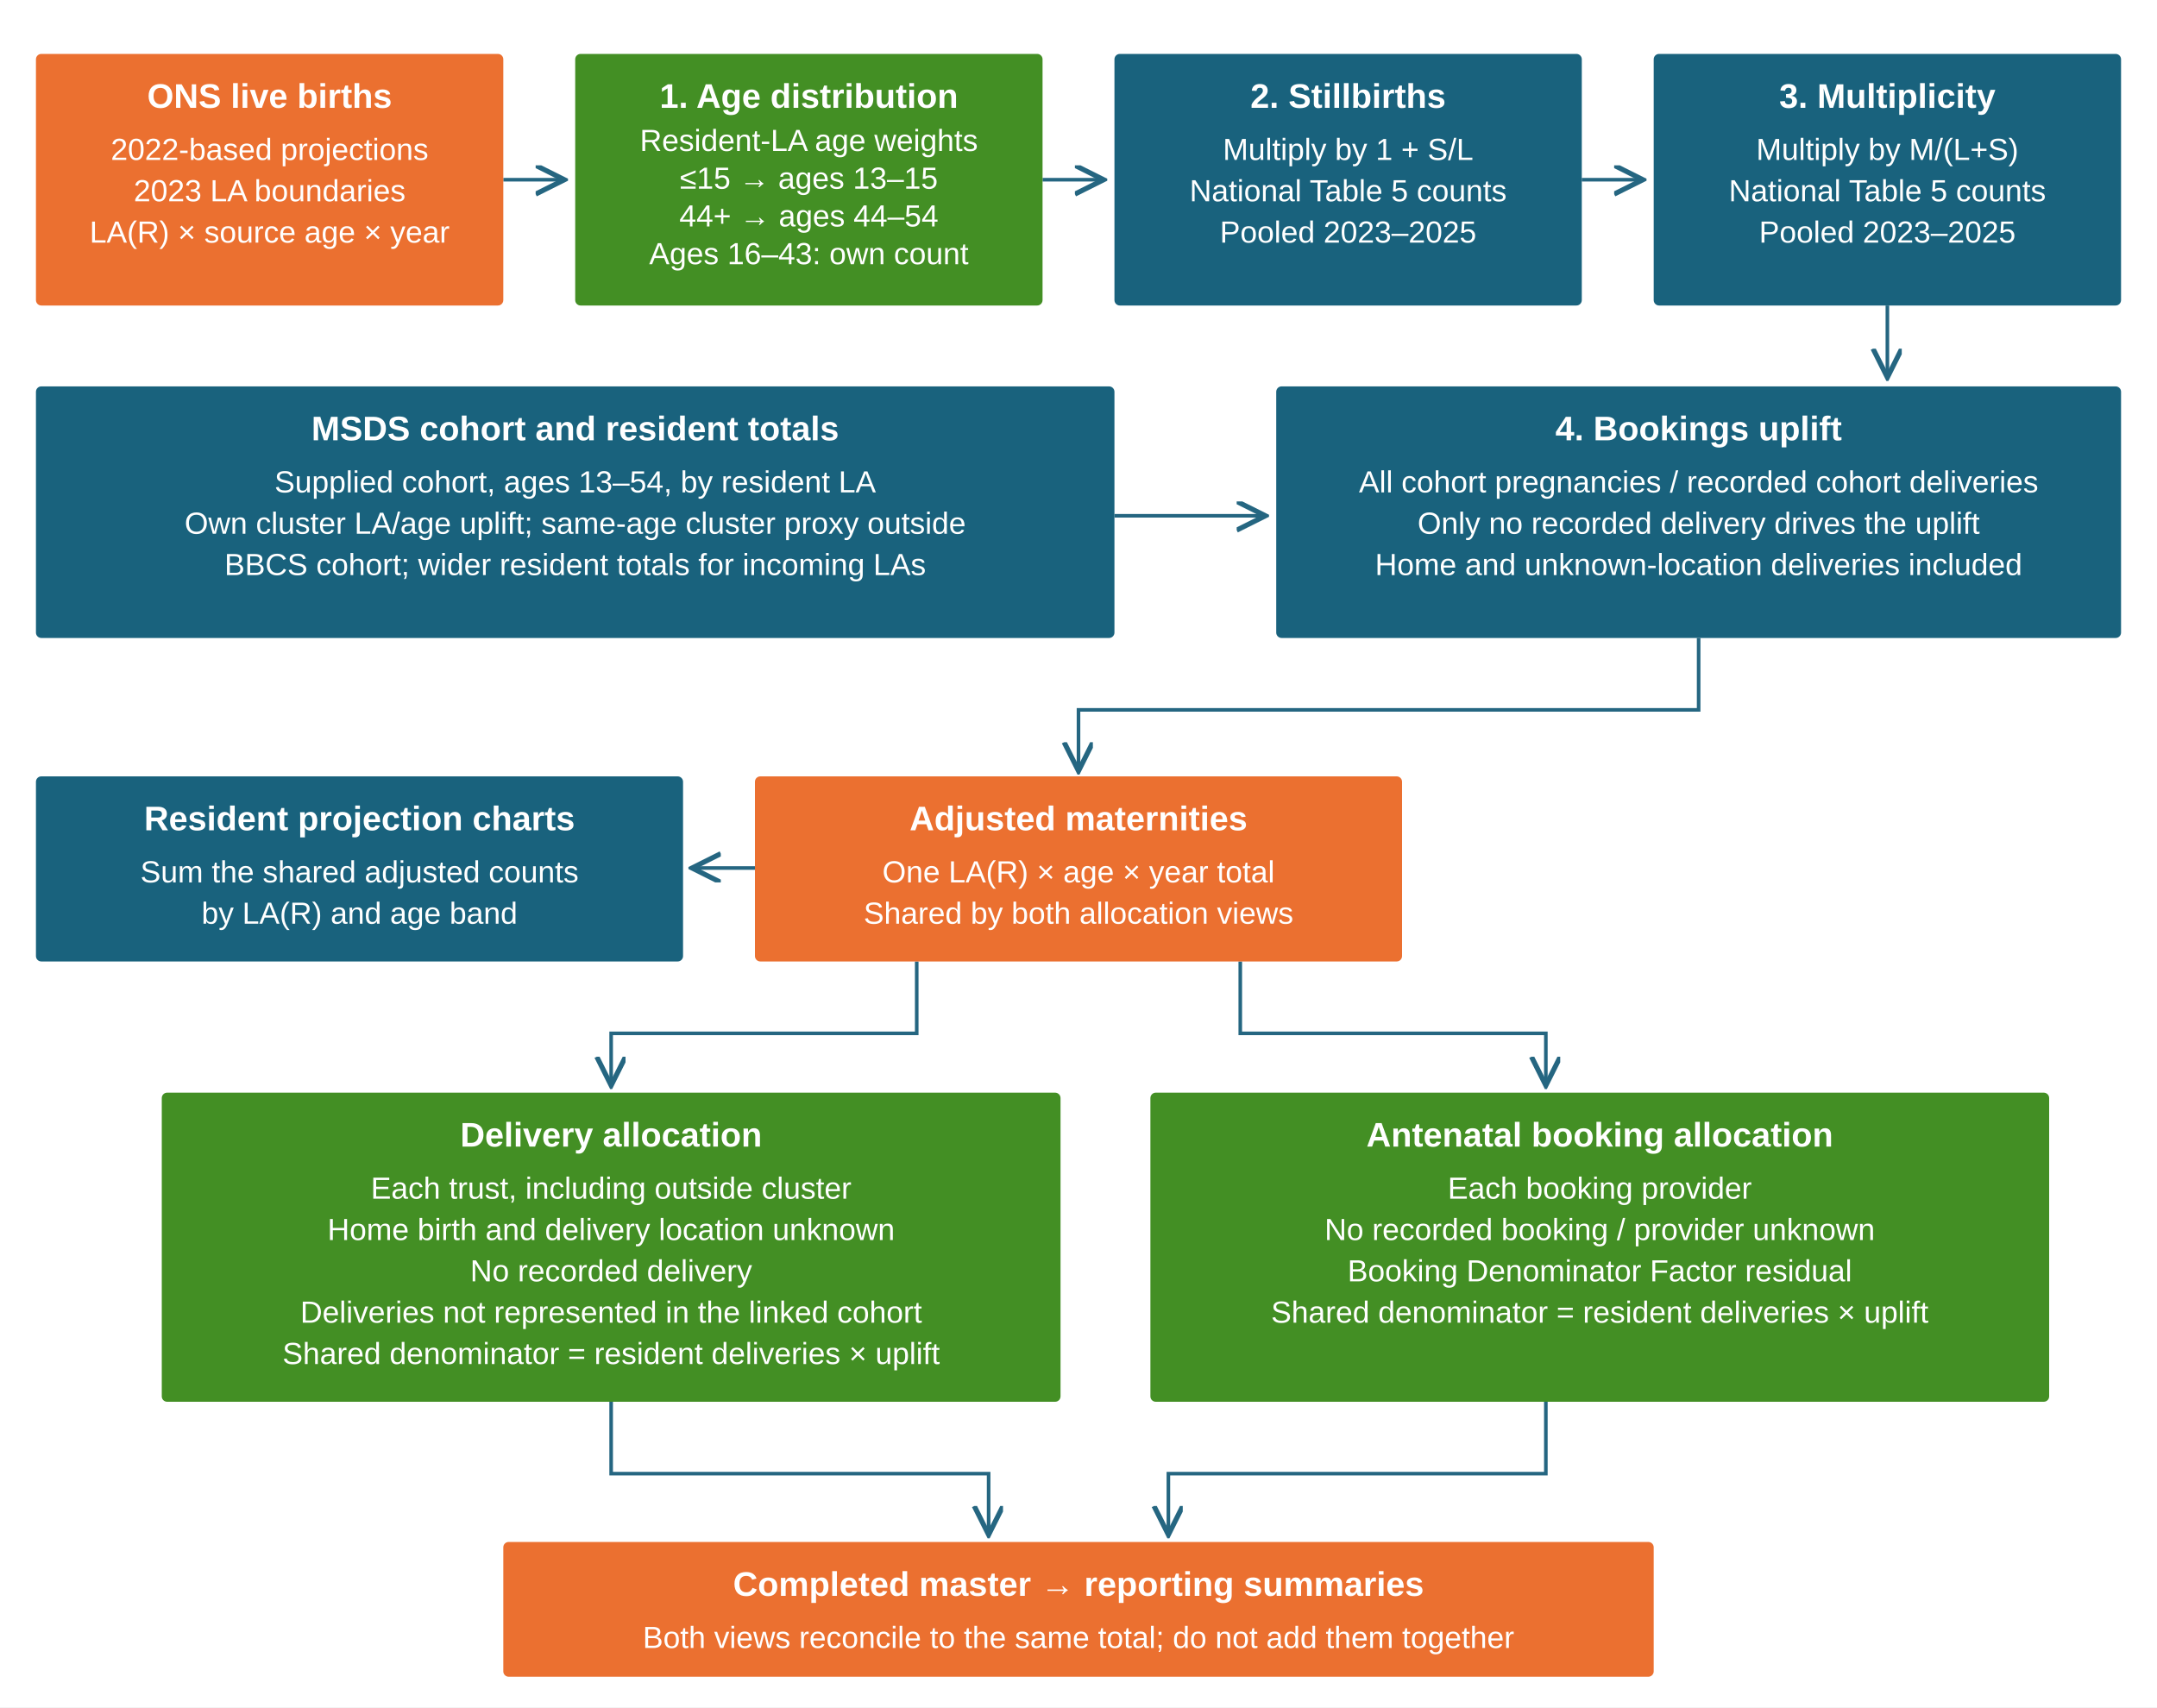
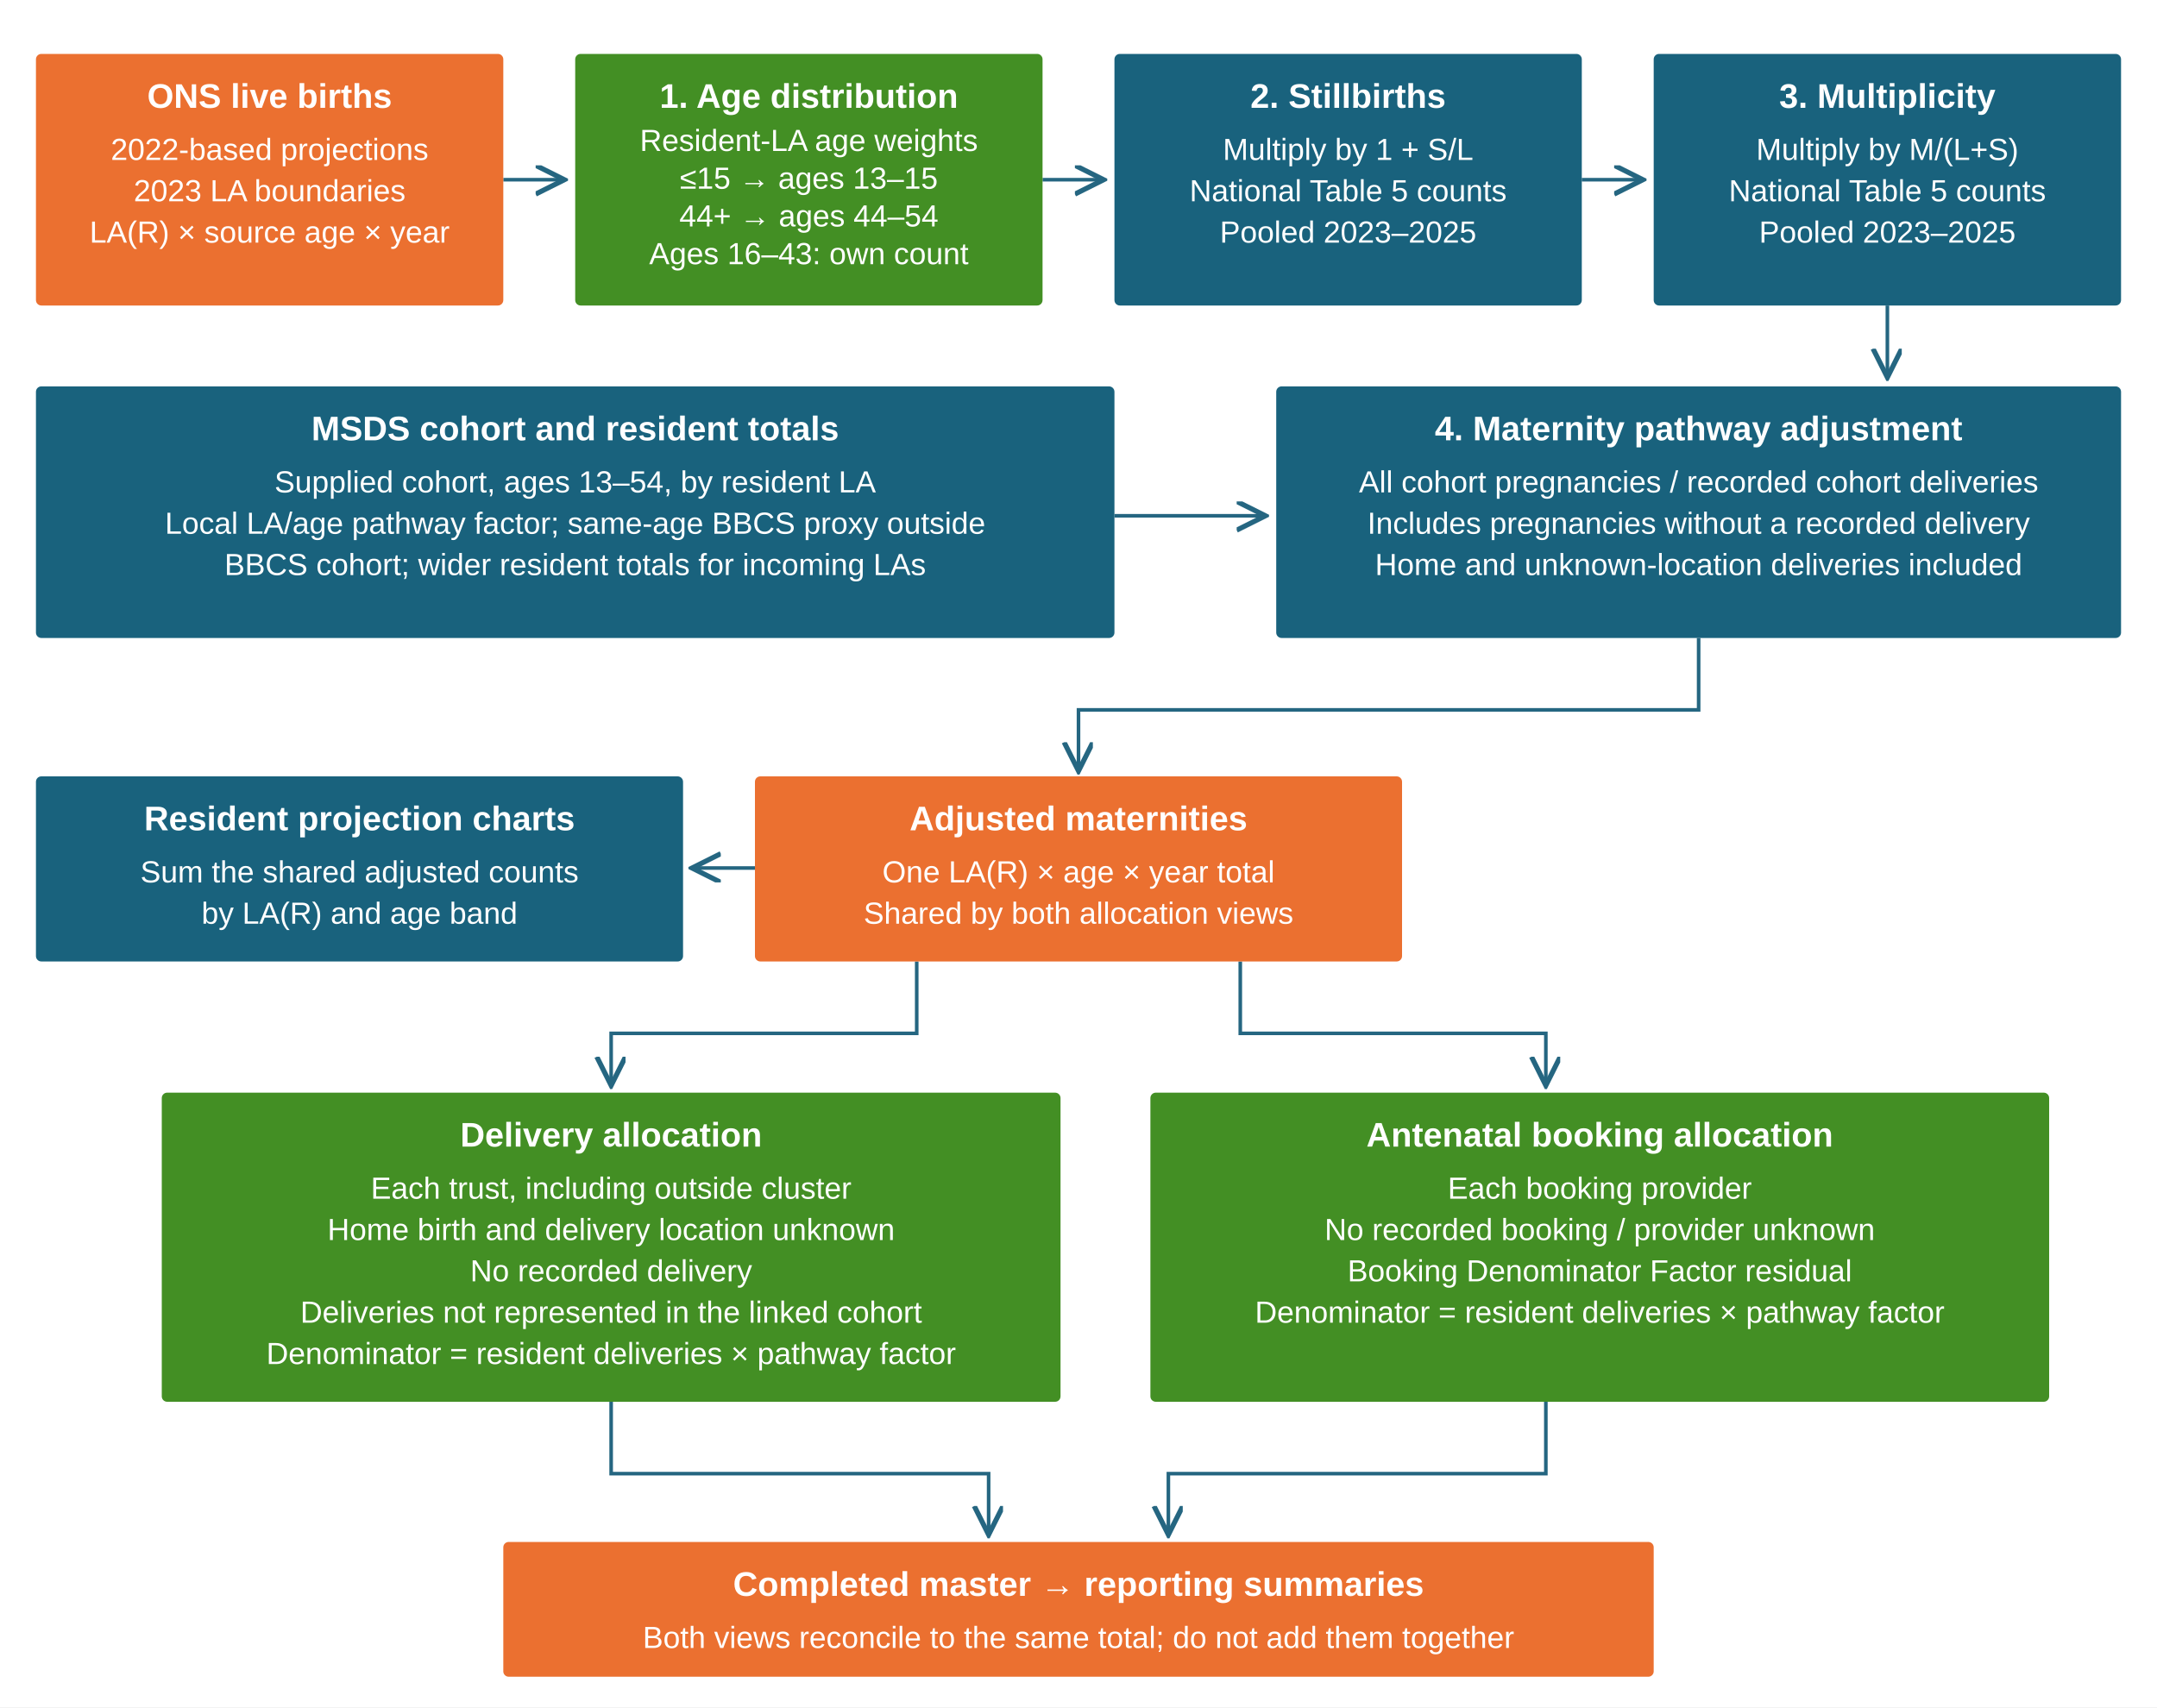
<svg xmlns="http://www.w3.org/2000/svg" width="1200" height="950" viewBox="0 0 1200 950" role="img" aria-labelledby="title desc">
  <defs>
    <marker id="arrow" markerWidth="9" markerHeight="9" refX="8" refY="4" orient="auto">
      <path d="M0,0 L8,4 L0,8" fill="none" stroke="#256681" stroke-width="1.4" />
    </marker>
  </defs>
  <rect width="1200" height="950" fill="white" />
  <path d="M280 100 H314" fill="none" stroke="#256681" stroke-width="2" marker-end="url(#arrow)" />
  <path d="M580 100 H614" fill="none" stroke="#256681" stroke-width="2" marker-end="url(#arrow)" />
  <path d="M880 100 H914" fill="none" stroke="#256681" stroke-width="2" marker-end="url(#arrow)" />
  <path d="M1050 170 V210" fill="none" stroke="#256681" stroke-width="2" marker-end="url(#arrow)" />
  <path d="M620 287 H704" fill="none" stroke="#256681" stroke-width="2" marker-end="url(#arrow)" />
  <path d="M945 355 V395 H600 V429" fill="none" stroke="#256681" stroke-width="2" marker-end="url(#arrow)" />
  <path d="M420 483 H385" fill="none" stroke="#256681" stroke-width="2" marker-end="url(#arrow)" />
  <path d="M510 535 V575 H340 V604" fill="none" stroke="#256681" stroke-width="2" marker-end="url(#arrow)" />
  <path d="M690 535 V575 H860 V604" fill="none" stroke="#256681" stroke-width="2" marker-end="url(#arrow)" />
  <path d="M340 780 V820 H550 V854" fill="none" stroke="#256681" stroke-width="2" marker-end="url(#arrow)" />
  <path d="M860 780 V820 H650 V854" fill="none" stroke="#256681" stroke-width="2" marker-end="url(#arrow)" />
  <rect x="20" y="30" width="260" height="140" rx="3" fill="#eb7030" />
  <text x="150.0" y="60" text-anchor="middle" fill="white" font-family="Arial, sans-serif" font-size="19" font-weight="bold">ONS live births</text>
  <text x="150.0" y="89" text-anchor="middle" fill="white" font-family="Arial, sans-serif" font-size="17">2022-based projections</text>
  <text x="150.0" y="112" text-anchor="middle" fill="white" font-family="Arial, sans-serif" font-size="17">2023 LA boundaries</text>
  <text x="150.0" y="135" text-anchor="middle" fill="white" font-family="Arial, sans-serif" font-size="17">LA(R) × source age × year</text>
  <rect x="320" y="30" width="260" height="140" rx="3" fill="#438f24" />
  <text x="450.0" y="60" text-anchor="middle" fill="white" font-family="Arial, sans-serif" font-size="19" font-weight="bold">1. Age distribution</text>
  <text x="450.0" y="84" text-anchor="middle" fill="white" font-family="Arial, sans-serif" font-size="17">Resident-LA age weights</text>
  <text x="450.0" y="105" text-anchor="middle" fill="white" font-family="Arial, sans-serif" font-size="17">≤15 → ages 13–15</text>
  <text x="450.0" y="126" text-anchor="middle" fill="white" font-family="Arial, sans-serif" font-size="17">44+ → ages 44–54</text>
  <text x="450.0" y="147" text-anchor="middle" fill="white" font-family="Arial, sans-serif" font-size="17">Ages 16–43: own count</text>
  <rect x="620" y="30" width="260" height="140" rx="3" fill="#19627d" />
  <text x="750.0" y="60" text-anchor="middle" fill="white" font-family="Arial, sans-serif" font-size="19" font-weight="bold">2. Stillbirths</text>
  <text x="750.0" y="89" text-anchor="middle" fill="white" font-family="Arial, sans-serif" font-size="17">Multiply by 1 + S/L</text>
  <text x="750.0" y="112" text-anchor="middle" fill="white" font-family="Arial, sans-serif" font-size="17">National Table 5 counts</text>
  <text x="750.0" y="135" text-anchor="middle" fill="white" font-family="Arial, sans-serif" font-size="17">Pooled 2023–2025</text>
  <rect x="920" y="30" width="260" height="140" rx="3" fill="#19627d" />
  <text x="1050.0" y="60" text-anchor="middle" fill="white" font-family="Arial, sans-serif" font-size="19" font-weight="bold">3. Multiplicity</text>
  <text x="1050.0" y="89" text-anchor="middle" fill="white" font-family="Arial, sans-serif" font-size="17">Multiply by M/(L+S)</text>
  <text x="1050.0" y="112" text-anchor="middle" fill="white" font-family="Arial, sans-serif" font-size="17">National Table 5 counts</text>
  <text x="1050.0" y="135" text-anchor="middle" fill="white" font-family="Arial, sans-serif" font-size="17">Pooled 2023–2025</text>
  <rect x="20" y="215" width="600" height="140" rx="3" fill="#19627d" />
  <text x="320.0" y="245" text-anchor="middle" fill="white" font-family="Arial, sans-serif" font-size="19" font-weight="bold">MSDS cohort and resident totals</text>
  <text x="320.0" y="274" text-anchor="middle" fill="white" font-family="Arial, sans-serif" font-size="17">Supplied cohort, ages 13–54, by resident LA</text>
-   <text x="320.0" y="297" text-anchor="middle" fill="white" font-family="Arial, sans-serif" font-size="17">Own cluster LA/age uplift; same-age cluster proxy outside</text>
+   <text x="320.0" y="297" text-anchor="middle" fill="white" font-family="Arial, sans-serif" font-size="17">Local LA/age pathway factor; same-age BBCS proxy outside</text>
  <text x="320.0" y="320" text-anchor="middle" fill="white" font-family="Arial, sans-serif" font-size="17">BBCS cohort; wider resident totals for incoming LAs</text>
  <rect x="710" y="215" width="470" height="140" rx="3" fill="#19627d" />
-   <text x="945.0" y="245" text-anchor="middle" fill="white" font-family="Arial, sans-serif" font-size="19" font-weight="bold">4. Bookings uplift</text>
+   <text x="945.0" y="245" text-anchor="middle" fill="white" font-family="Arial, sans-serif" font-size="19" font-weight="bold">4. Maternity pathway adjustment</text>
  <text x="945.0" y="274" text-anchor="middle" fill="white" font-family="Arial, sans-serif" font-size="17">All cohort pregnancies / recorded cohort deliveries</text>
-   <text x="945.0" y="297" text-anchor="middle" fill="white" font-family="Arial, sans-serif" font-size="17">Only no recorded delivery drives the uplift</text>
+   <text x="945.0" y="297" text-anchor="middle" fill="white" font-family="Arial, sans-serif" font-size="17">Includes pregnancies without a recorded delivery</text>
  <text x="945.0" y="320" text-anchor="middle" fill="white" font-family="Arial, sans-serif" font-size="17">Home and unknown-location deliveries included</text>
  <rect x="20" y="432" width="360" height="103" rx="3" fill="#19627d" />
  <text x="200.0" y="462" text-anchor="middle" fill="white" font-family="Arial, sans-serif" font-size="19" font-weight="bold">Resident projection charts</text>
  <text x="200.0" y="491" text-anchor="middle" fill="white" font-family="Arial, sans-serif" font-size="17">Sum the shared adjusted counts</text>
  <text x="200.0" y="514" text-anchor="middle" fill="white" font-family="Arial, sans-serif" font-size="17">by LA(R) and age band</text>
  <rect x="420" y="432" width="360" height="103" rx="3" fill="#eb7030" />
  <text x="600.0" y="462" text-anchor="middle" fill="white" font-family="Arial, sans-serif" font-size="19" font-weight="bold">Adjusted maternities</text>
  <text x="600.0" y="491" text-anchor="middle" fill="white" font-family="Arial, sans-serif" font-size="17">One LA(R) × age × year total</text>
  <text x="600.0" y="514" text-anchor="middle" fill="white" font-family="Arial, sans-serif" font-size="17">Shared by both allocation views</text>
  <rect x="90" y="608" width="500" height="172" rx="3" fill="#438f24" />
  <text x="340.0" y="638" text-anchor="middle" fill="white" font-family="Arial, sans-serif" font-size="19" font-weight="bold">Delivery allocation</text>
  <text x="340.0" y="667" text-anchor="middle" fill="white" font-family="Arial, sans-serif" font-size="17">Each trust, including outside cluster</text>
  <text x="340.0" y="690" text-anchor="middle" fill="white" font-family="Arial, sans-serif" font-size="17">Home birth and delivery location unknown</text>
  <text x="340.0" y="713" text-anchor="middle" fill="white" font-family="Arial, sans-serif" font-size="17">No recorded delivery</text>
  <text x="340.0" y="736" text-anchor="middle" fill="white" font-family="Arial, sans-serif" font-size="17">Deliveries not represented in the linked cohort</text>
-   <text x="340.0" y="759" text-anchor="middle" fill="white" font-family="Arial, sans-serif" font-size="17">Shared denominator = resident deliveries × uplift</text>
+   <text x="340.0" y="759" text-anchor="middle" fill="white" font-family="Arial, sans-serif" font-size="17">Denominator = resident deliveries × pathway factor</text>
  <rect x="640" y="608" width="500" height="172" rx="3" fill="#438f24" />
  <text x="890.0" y="638" text-anchor="middle" fill="white" font-family="Arial, sans-serif" font-size="19" font-weight="bold">Antenatal booking allocation</text>
  <text x="890.0" y="667" text-anchor="middle" fill="white" font-family="Arial, sans-serif" font-size="17">Each booking provider</text>
  <text x="890.0" y="690" text-anchor="middle" fill="white" font-family="Arial, sans-serif" font-size="17">No recorded booking / provider unknown</text>
  <text x="890.0" y="713" text-anchor="middle" fill="white" font-family="Arial, sans-serif" font-size="17">Booking Denominator Factor residual</text>
-   <text x="890.0" y="736" text-anchor="middle" fill="white" font-family="Arial, sans-serif" font-size="17">Shared denominator = resident deliveries × uplift</text>
+   <text x="890.0" y="736" text-anchor="middle" fill="white" font-family="Arial, sans-serif" font-size="17">Denominator = resident deliveries × pathway factor</text>
  <rect x="280" y="858" width="640" height="75" rx="3" fill="#eb7030" />
  <text x="600.0" y="888" text-anchor="middle" fill="white" font-family="Arial, sans-serif" font-size="19" font-weight="bold">Completed master → reporting summaries</text>
  <text x="600.0" y="917" text-anchor="middle" fill="white" font-family="Arial, sans-serif" font-size="17">Both views reconcile to the same total; do not add them together</text>
</svg>
